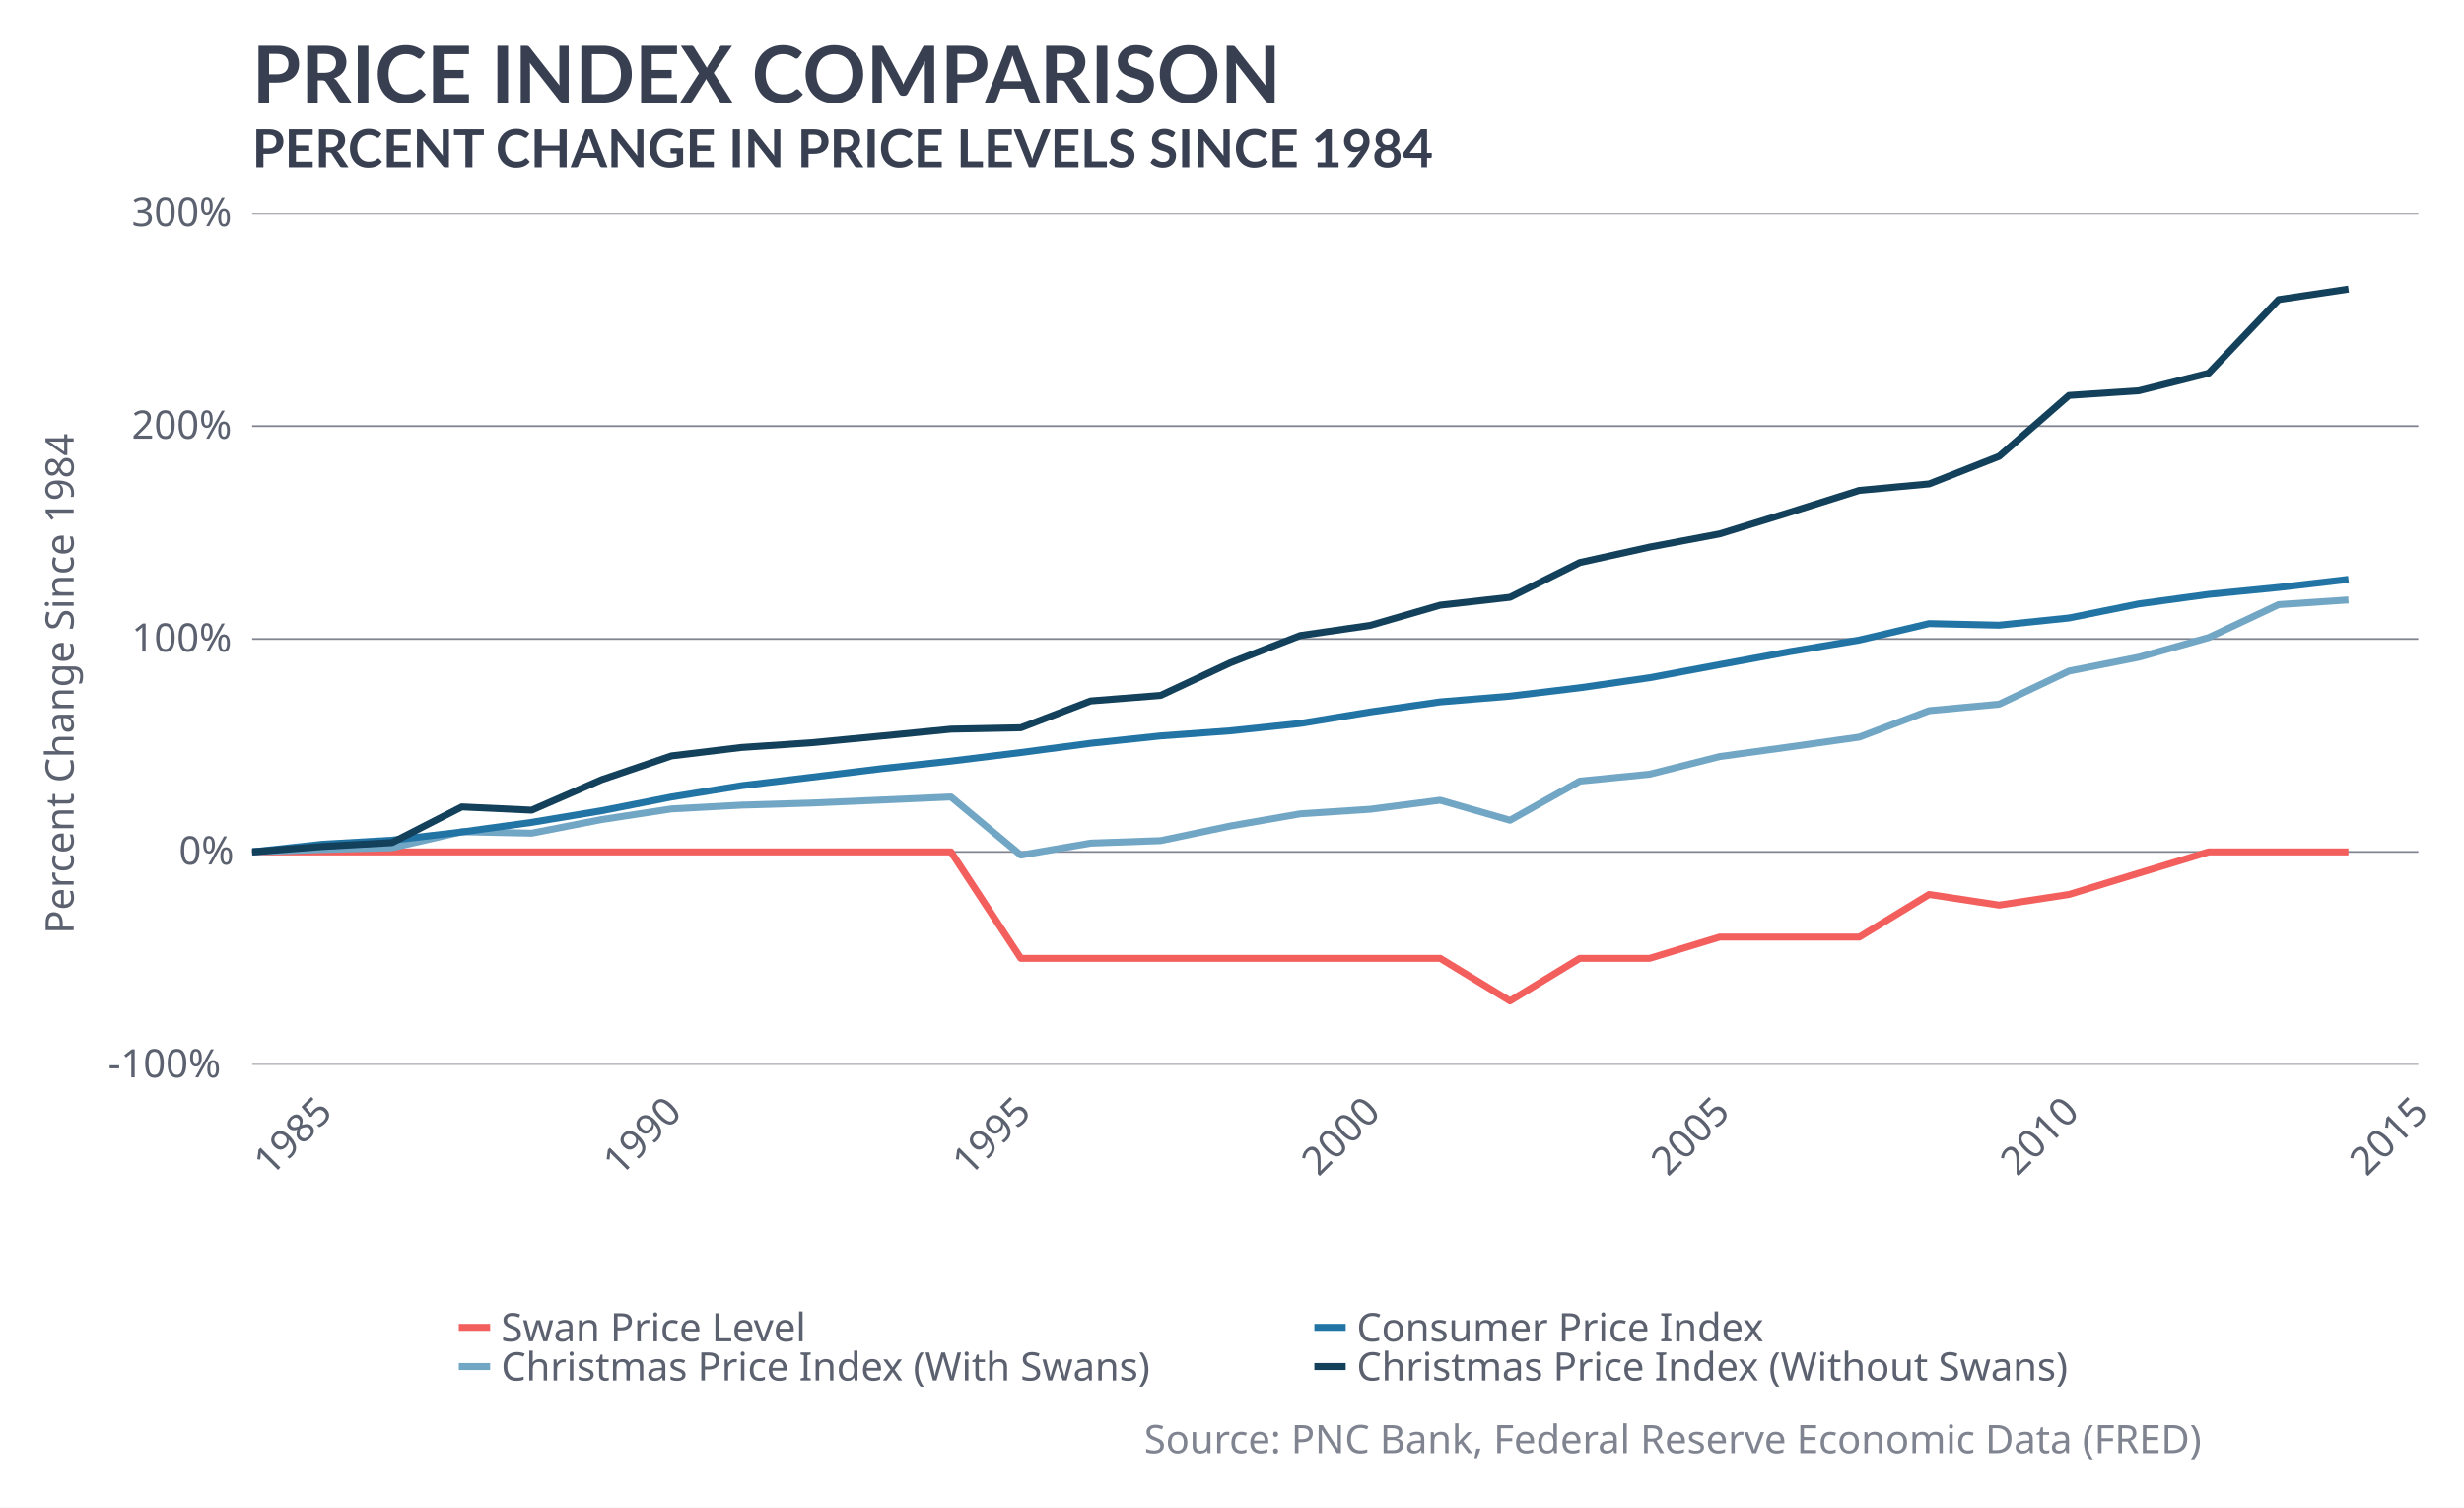
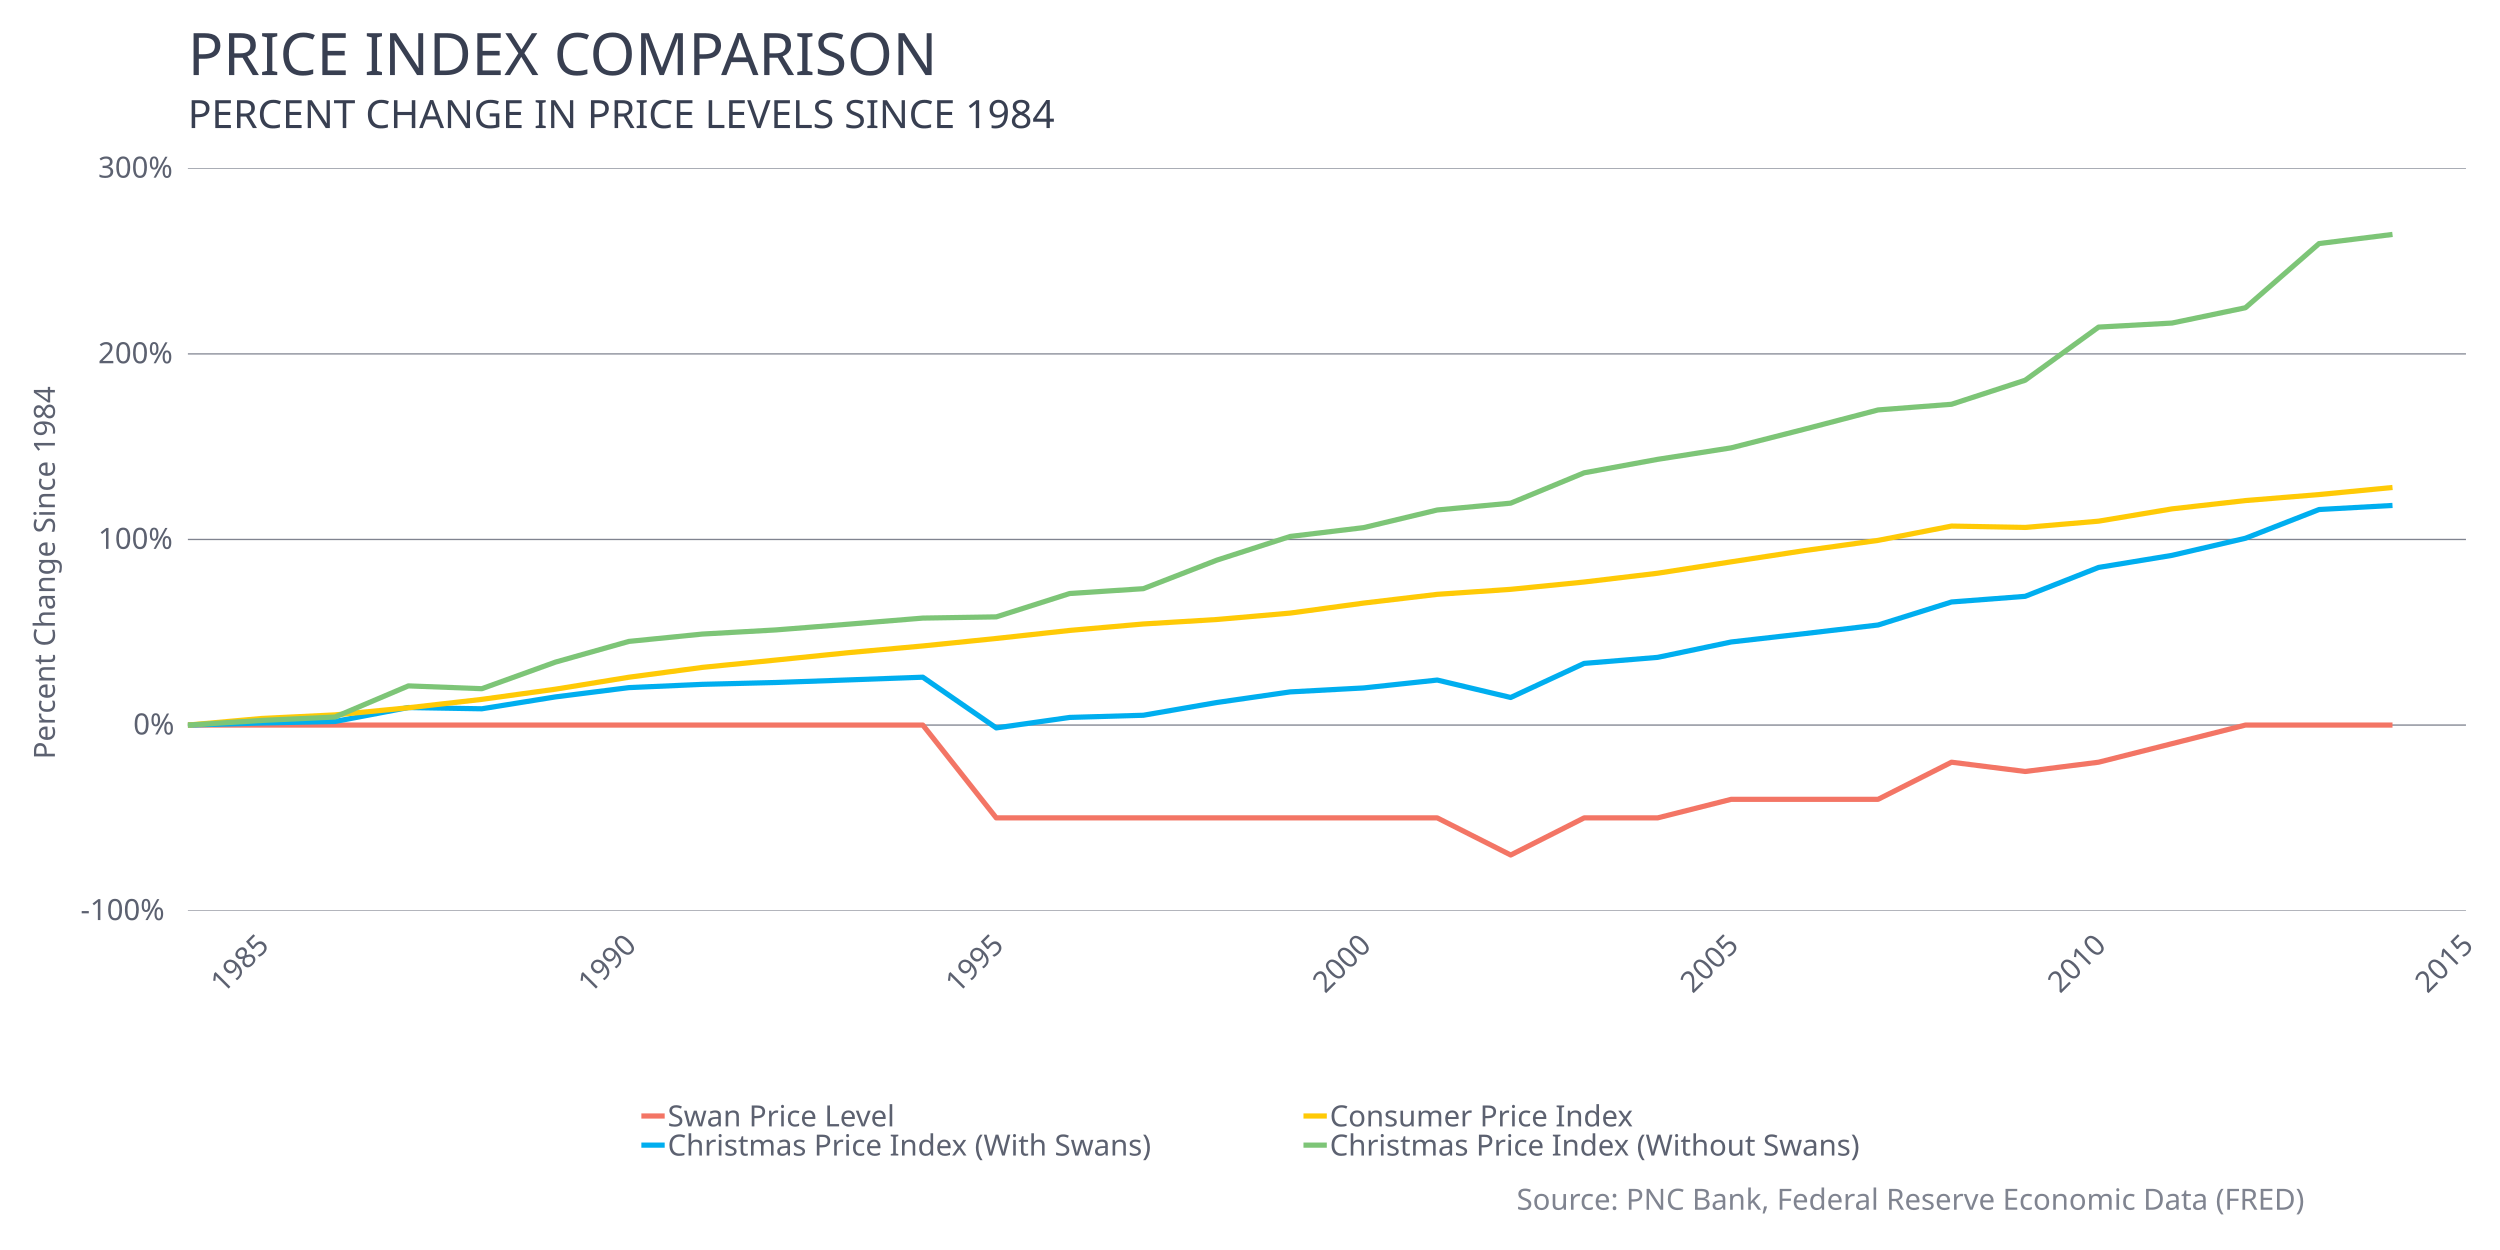
- <svg xmlns="http://www.w3.org/2000/svg" viewBox="0 0 752.00 460.00">
+ <svg xmlns="http://www.w3.org/2000/svg" viewBox="0 0 1024.00 512.00">
  <defs>
    <style type="text/css">
    line, polyline, path, rect, circle {
      fill: none;
      stroke: #000000;
      stroke-linecap: round;
      stroke-linejoin: round;
      stroke-miterlimit: 10.00;
    }
  </style>
  </defs>
  <rect width="100%" height="100%" style="stroke: none; fill: #FFFFFF;" />
-   <rect x="0.00" y="0.00" width="752.00" height="460.00" style="stroke-width: 0.00; stroke: #FFFFFF; fill: #FFFFFF;" />
+   <rect x="0.00" y="0.00" width="1024.00" height="512.00" style="stroke-width: 0.00; stroke: #FFFFFF; fill: #FFFFFF;" />
  <defs>
-     <clipPath id="cpNzYuOTU2M3w3MzguMDUyfDMyNC45NTl8NjUuMDY4Ng==">
-       <rect x="76.96" y="65.07" width="661.10" height="259.89" />
+     <clipPath id="cpNzYuOTU2M3wxMDEwLjA1fDM3My4wMTd8NjguOTI4">
+       <rect x="76.96" y="68.93" width="933.10" height="304.09" />
    </clipPath>
  </defs>
-   <rect x="76.96" y="65.07" width="661.10" height="259.89" style="stroke-width: 1.07; stroke: none;" clip-path="url(#cpNzYuOTU2M3w3MzguMDUyfDMyNC45NTl8NjUuMDY4Ng==)" />
-   <polyline points="76.96,324.96 738.05,324.96 " style="stroke-width: 0.53; stroke: #808490;" clip-path="url(#cpNzYuOTU2M3w3MzguMDUyfDMyNC45NTl8NjUuMDY4Ng==)" />
-   <polyline points="76.96,259.99 738.05,259.99 " style="stroke-width: 0.53; stroke: #808490;" clip-path="url(#cpNzYuOTU2M3w3MzguMDUyfDMyNC45NTl8NjUuMDY4Ng==)" />
-   <polyline points="76.96,195.01 738.05,195.01 " style="stroke-width: 0.53; stroke: #808490;" clip-path="url(#cpNzYuOTU2M3w3MzguMDUyfDMyNC45NTl8NjUuMDY4Ng==)" />
-   <polyline points="76.96,130.04 738.05,130.04 " style="stroke-width: 0.53; stroke: #808490;" clip-path="url(#cpNzYuOTU2M3w3MzguMDUyfDMyNC45NTl8NjUuMDY4Ng==)" />
-   <polyline points="76.96,65.07 738.05,65.07 " style="stroke-width: 0.53; stroke: #808490;" clip-path="url(#cpNzYuOTU2M3w3MzguMDUyfDMyNC45NTl8NjUuMDY4Ng==)" />
-   <polyline points="76.96,259.99 98.33,259.99 119.64,259.99 140.95,259.99 162.26,259.99 183.63,259.99 204.94,259.99 226.25,259.99 247.56,259.99 268.93,259.99 290.24,259.99 311.55,292.47 332.86,292.47 354.23,292.47 375.54,292.47 396.85,292.47 418.16,292.47 439.53,292.47 460.84,305.47 482.15,292.47 503.46,292.47 524.83,285.98 546.14,285.98 567.45,285.98 588.76,272.98 610.13,276.23 631.44,272.98 652.75,266.48 674.06,259.99 695.43,259.99 716.74,259.99 " style="stroke-width: 2.13; stroke: #F25F5C; stroke-linecap: butt;" clip-path="url(#cpNzYuOTU2M3w3MzguMDUyfDMyNC45NTl8NjUuMDY4Ng==)" />
-   <polyline points="76.96,259.99 98.33,259.26 119.64,258.72 140.95,253.84 162.26,254.28 183.63,250.12 204.94,246.87 226.25,245.72 247.56,245.08 268.93,244.16 290.24,243.22 311.55,260.97 332.86,257.31 354.23,256.55 375.54,252.08 396.85,248.37 418.16,246.98 439.53,244.22 460.84,250.33 482.15,238.39 503.46,236.28 524.83,230.89 546.14,227.96 567.45,224.95 588.76,216.89 610.13,214.91 631.44,204.79 652.75,200.57 674.06,194.58 695.43,184.52 716.74,183.09 " style="stroke-width: 2.13; stroke: #72A6C5; stroke-linecap: butt;" clip-path="url(#cpNzYuOTU2M3w3MzguMDUyfDMyNC45NTl8NjUuMDY4Ng==)" />
-   <polyline points="76.96,259.99 98.33,257.67 119.64,256.42 140.95,253.92 162.26,250.98 183.63,247.42 204.94,243.23 226.25,239.79 247.56,237.22 268.93,234.60 290.24,232.28 311.55,229.66 332.86,226.84 354.23,224.59 375.54,223.03 396.85,220.78 418.16,217.28 439.53,214.21 460.84,212.46 482.15,209.90 503.46,206.83 524.83,202.83 546.14,198.89 567.45,195.33 588.76,190.32 610.13,190.80 631.44,188.60 652.75,184.30 674.06,181.39 695.43,179.28 716.74,176.81 " style="stroke-width: 2.13; stroke: #2274A5; stroke-linecap: butt;" clip-path="url(#cpNzYuOTU2M3w3MzguMDUyfDMyNC45NTl8NjUuMDY4Ng==)" />
-   <polyline points="76.96,259.99 98.33,258.35 119.64,257.16 140.95,246.26 162.26,247.25 183.63,237.94 204.94,230.69 226.25,228.12 247.56,226.68 268.93,224.63 290.24,222.53 311.55,222.10 332.86,213.92 354.23,212.23 375.54,202.25 396.85,193.95 418.16,190.86 439.53,184.69 460.84,182.29 482.15,171.67 503.46,166.96 524.83,162.93 546.14,156.38 567.45,149.66 588.76,147.68 610.13,139.26 631.44,120.67 652.75,119.25 674.06,113.89 695.43,91.42 716.74,88.22 " style="stroke-width: 2.13; stroke: #13405A; stroke-linecap: butt;" clip-path="url(#cpNzYuOTU2M3w3MzguMDUyfDMyNC45NTl8NjUuMDY4Ng==)" />
+   <rect x="76.96" y="68.93" width="933.10" height="304.09" style="stroke-width: 1.07; stroke: none;" clip-path="url(#cpNzYuOTU2M3wxMDEwLjA1fDM3My4wMTd8NjguOTI4)" />
+   <polyline points="76.96,373.02 1010.05,373.02 " style="stroke-width: 0.53; stroke: #808490;" clip-path="url(#cpNzYuOTU2M3wxMDEwLjA1fDM3My4wMTd8NjguOTI4)" />
+   <polyline points="76.96,296.99 1010.05,296.99 " style="stroke-width: 0.53; stroke: #808490;" clip-path="url(#cpNzYuOTU2M3wxMDEwLjA1fDM3My4wMTd8NjguOTI4)" />
+   <polyline points="76.96,220.97 1010.05,220.97 " style="stroke-width: 0.53; stroke: #808490;" clip-path="url(#cpNzYuOTU2M3wxMDEwLjA1fDM3My4wMTd8NjguOTI4)" />
+   <polyline points="76.96,144.95 1010.05,144.95 " style="stroke-width: 0.53; stroke: #808490;" clip-path="url(#cpNzYuOTU2M3wxMDEwLjA1fDM3My4wMTd8NjguOTI4)" />
+   <polyline points="76.96,68.93 1010.05,68.93 " style="stroke-width: 0.53; stroke: #808490;" clip-path="url(#cpNzYuOTU2M3wxMDEwLjA1fDM3My4wMTd8NjguOTI4)" />
+   <polyline points="76.96,296.99 107.12,296.99 137.20,296.99 167.27,296.99 197.35,296.99 227.51,296.99 257.59,296.99 287.67,296.99 317.75,296.99 347.91,296.99 377.99,296.99 408.07,335.01 438.15,335.01 468.31,335.01 498.39,335.01 528.46,335.01 558.54,335.01 588.70,335.01 618.78,350.21 648.86,335.01 678.94,335.01 709.10,327.40 739.18,327.40 769.26,327.40 799.34,312.20 829.50,316.00 859.58,312.20 889.66,304.60 919.73,296.99 949.90,296.99 979.97,296.99 " style="stroke-width: 2.13; stroke: #F37565; stroke-linecap: butt;" clip-path="url(#cpNzYuOTU2M3wxMDEwLjA1fDM3My4wMTd8NjguOTI4)" />
+   <polyline points="76.96,296.99 107.12,296.14 137.20,295.52 167.27,289.81 197.35,290.32 227.51,285.45 257.59,281.65 287.67,280.31 317.75,279.55 347.91,278.48 377.99,277.38 408.07,298.15 438.15,293.86 468.31,292.97 498.39,287.75 528.46,283.40 558.54,281.78 588.70,278.55 618.78,285.69 648.86,271.73 678.94,269.26 709.10,262.95 739.18,259.52 769.26,256.00 799.34,246.57 829.50,244.26 859.58,232.42 889.66,227.47 919.73,220.47 949.90,208.70 979.97,207.03 " style="stroke-width: 2.13; stroke: #00AEEF; stroke-linecap: butt;" clip-path="url(#cpNzYuOTU2M3wxMDEwLjA1fDM3My4wMTd8NjguOTI4)" />
+   <polyline points="76.96,296.99 107.12,294.29 137.20,292.82 167.27,289.90 197.35,286.46 227.51,282.29 257.59,277.39 287.67,273.36 317.75,270.36 347.91,267.29 377.99,264.58 408.07,261.51 438.15,258.22 468.31,255.58 498.39,253.75 528.46,251.12 558.54,247.02 588.70,243.44 618.78,241.39 648.86,238.39 678.94,234.80 709.10,230.12 739.18,225.51 769.26,221.34 799.34,215.48 829.50,216.04 859.58,213.47 889.66,208.43 919.73,205.03 949.90,202.57 979.97,199.67 " style="stroke-width: 2.13; stroke: #FFCA06; stroke-linecap: butt;" clip-path="url(#cpNzYuOTU2M3wxMDEwLjA1fDM3My4wMTd8NjguOTI4)" />
+   <polyline points="76.96,296.99 107.12,295.09 137.20,293.69 167.27,280.94 197.35,282.09 227.51,271.20 257.59,262.72 287.67,259.71 317.75,258.02 347.91,255.63 377.99,253.17 408.07,252.67 438.15,243.10 468.31,241.12 498.39,229.44 528.46,219.73 558.54,216.11 588.70,208.89 618.78,206.09 648.86,193.66 678.94,188.15 709.10,183.43 739.18,175.77 769.26,167.91 799.34,165.59 829.50,155.74 859.58,133.98 889.66,132.32 919.73,126.05 949.90,99.76 979.97,96.02 " style="stroke-width: 2.13; stroke: #7DC577; stroke-linecap: butt;" clip-path="url(#cpNzYuOTU2M3wxMDEwLjA1fDM3My4wMTd8NjguOTI4)" />
  <defs>
-     <clipPath id="cpMHw3NTJ8NDYwfDA=">
-       <rect x="0.00" y="0.00" width="752.00" height="460.00" />
+     <clipPath id="cpMHwxMDI0fDUxMnww">
+       <rect x="0.00" y="0.00" width="1024.00" height="512.00" />
    </clipPath>
  </defs>
-   <g clip-path="url(#cpMHw3NTJ8NDYwfDA=)">
-     <text x="32.98" y="328.80" style="font-size: 12.00px; fill: #5C6170; font-family: Roboto Mono Medium;" textLength="36.01px" lengthAdjust="spacingAndGlyphs">-100%</text>
+   <g clip-path="url(#cpMHwxMDI0fDUxMnww)">
+     <text x="32.98" y="376.86" style="font-size: 12.00px; fill: #5C6170; font-family: Roboto Mono;" textLength="36.01px" lengthAdjust="spacingAndGlyphs">-100%</text>
  </g>
-   <g clip-path="url(#cpMHw3NTJ8NDYwfDA=)">
-     <text x="54.58" y="263.83" style="font-size: 12.00px; fill: #5C6170; font-family: Roboto Mono Medium;" textLength="14.40px" lengthAdjust="spacingAndGlyphs">0%</text>
+   <g clip-path="url(#cpMHwxMDI0fDUxMnww)">
+     <text x="54.58" y="300.83" style="font-size: 12.00px; fill: #5C6170; font-family: Roboto Mono;" textLength="14.40px" lengthAdjust="spacingAndGlyphs">0%</text>
  </g>
-   <g clip-path="url(#cpMHw3NTJ8NDYwfDA=)">
-     <text x="40.18" y="198.85" style="font-size: 12.00px; fill: #5C6170; font-family: Roboto Mono Medium;" textLength="28.80px" lengthAdjust="spacingAndGlyphs">100%</text>
+   <g clip-path="url(#cpMHwxMDI0fDUxMnww)">
+     <text x="40.18" y="224.81" style="font-size: 12.00px; fill: #5C6170; font-family: Roboto Mono;" textLength="28.80px" lengthAdjust="spacingAndGlyphs">100%</text>
  </g>
-   <g clip-path="url(#cpMHw3NTJ8NDYwfDA=)">
-     <text x="40.18" y="133.88" style="font-size: 12.00px; fill: #5C6170; font-family: Roboto Mono Medium;" textLength="28.80px" lengthAdjust="spacingAndGlyphs">200%</text>
+   <g clip-path="url(#cpMHwxMDI0fDUxMnww)">
+     <text x="40.18" y="148.79" style="font-size: 12.00px; fill: #5C6170; font-family: Roboto Mono;" textLength="28.80px" lengthAdjust="spacingAndGlyphs">200%</text>
  </g>
-   <g clip-path="url(#cpMHw3NTJ8NDYwfDA=)">
-     <text x="40.18" y="68.91" style="font-size: 12.00px; fill: #5C6170; font-family: Roboto Mono Medium;" textLength="28.80px" lengthAdjust="spacingAndGlyphs">300%</text>
+   <g clip-path="url(#cpMHwxMDI0fDUxMnww)">
+     <text x="40.18" y="72.77" style="font-size: 12.00px; fill: #5C6170; font-family: Roboto Mono;" textLength="28.80px" lengthAdjust="spacingAndGlyphs">300%</text>
  </g>
-   <polyline points="76.96,324.96 76.96,324.96 " style="stroke-width: 0.53; stroke: #5C6170; stroke-linecap: butt;" clip-path="url(#cpMHw3NTJ8NDYwfDA=)" />
-   <polyline points="76.96,259.99 76.96,259.99 " style="stroke-width: 0.53; stroke: #5C6170; stroke-linecap: butt;" clip-path="url(#cpMHw3NTJ8NDYwfDA=)" />
-   <polyline points="76.96,195.01 76.96,195.01 " style="stroke-width: 0.53; stroke: #5C6170; stroke-linecap: butt;" clip-path="url(#cpMHw3NTJ8NDYwfDA=)" />
-   <polyline points="76.96,130.04 76.96,130.04 " style="stroke-width: 0.53; stroke: #5C6170; stroke-linecap: butt;" clip-path="url(#cpMHw3NTJ8NDYwfDA=)" />
-   <polyline points="76.96,65.07 76.96,65.07 " style="stroke-width: 0.53; stroke: #5C6170; stroke-linecap: butt;" clip-path="url(#cpMHw3NTJ8NDYwfDA=)" />
-   <polyline points="98.33,324.96 98.33,324.96 " style="stroke-width: 0.53; stroke: #5C6170; stroke-linecap: butt;" clip-path="url(#cpMHw3NTJ8NDYwfDA=)" />
-   <polyline points="204.94,324.96 204.94,324.96 " style="stroke-width: 0.53; stroke: #5C6170; stroke-linecap: butt;" clip-path="url(#cpMHw3NTJ8NDYwfDA=)" />
-   <polyline points="311.55,324.96 311.55,324.96 " style="stroke-width: 0.53; stroke: #5C6170; stroke-linecap: butt;" clip-path="url(#cpMHw3NTJ8NDYwfDA=)" />
-   <polyline points="418.16,324.96 418.16,324.96 " style="stroke-width: 0.53; stroke: #5C6170; stroke-linecap: butt;" clip-path="url(#cpMHw3NTJ8NDYwfDA=)" />
-   <polyline points="524.83,324.96 524.83,324.96 " style="stroke-width: 0.53; stroke: #5C6170; stroke-linecap: butt;" clip-path="url(#cpMHw3NTJ8NDYwfDA=)" />
-   <polyline points="631.44,324.96 631.44,324.96 " style="stroke-width: 0.53; stroke: #5C6170; stroke-linecap: butt;" clip-path="url(#cpMHw3NTJ8NDYwfDA=)" />
-   <polyline points="738.05,324.96 738.05,324.96 " style="stroke-width: 0.53; stroke: #5C6170; stroke-linecap: butt;" clip-path="url(#cpMHw3NTJ8NDYwfDA=)" />
-   <g clip-path="url(#cpMHw3NTJ8NDYwfDA=)">
-     <text transform="translate(82.56,359.33) rotate(-45)" style="font-size: 12.00px; fill: #5C6170; font-family: Roboto Mono Medium;" textLength="28.80px" lengthAdjust="spacingAndGlyphs">1985</text>
+   <polyline points="76.96,373.02 76.96,373.02 " style="stroke-width: 0.53; stroke: #5C6170; stroke-linecap: butt;" clip-path="url(#cpMHwxMDI0fDUxMnww)" />
+   <polyline points="76.96,296.99 76.96,296.99 " style="stroke-width: 0.53; stroke: #5C6170; stroke-linecap: butt;" clip-path="url(#cpMHwxMDI0fDUxMnww)" />
+   <polyline points="76.96,220.97 76.96,220.97 " style="stroke-width: 0.53; stroke: #5C6170; stroke-linecap: butt;" clip-path="url(#cpMHwxMDI0fDUxMnww)" />
+   <polyline points="76.96,144.95 76.96,144.95 " style="stroke-width: 0.53; stroke: #5C6170; stroke-linecap: butt;" clip-path="url(#cpMHwxMDI0fDUxMnww)" />
+   <polyline points="76.96,68.93 76.96,68.93 " style="stroke-width: 0.53; stroke: #5C6170; stroke-linecap: butt;" clip-path="url(#cpMHwxMDI0fDUxMnww)" />
+   <polyline points="107.12,373.02 107.12,373.02 " style="stroke-width: 0.53; stroke: #5C6170; stroke-linecap: butt;" clip-path="url(#cpMHwxMDI0fDUxMnww)" />
+   <polyline points="257.59,373.02 257.59,373.02 " style="stroke-width: 0.53; stroke: #5C6170; stroke-linecap: butt;" clip-path="url(#cpMHwxMDI0fDUxMnww)" />
+   <polyline points="408.07,373.02 408.07,373.02 " style="stroke-width: 0.53; stroke: #5C6170; stroke-linecap: butt;" clip-path="url(#cpMHwxMDI0fDUxMnww)" />
+   <polyline points="558.54,373.02 558.54,373.02 " style="stroke-width: 0.53; stroke: #5C6170; stroke-linecap: butt;" clip-path="url(#cpMHwxMDI0fDUxMnww)" />
+   <polyline points="709.10,373.02 709.10,373.02 " style="stroke-width: 0.53; stroke: #5C6170; stroke-linecap: butt;" clip-path="url(#cpMHwxMDI0fDUxMnww)" />
+   <polyline points="859.58,373.02 859.58,373.02 " style="stroke-width: 0.53; stroke: #5C6170; stroke-linecap: butt;" clip-path="url(#cpMHwxMDI0fDUxMnww)" />
+   <polyline points="1010.05,373.02 1010.05,373.02 " style="stroke-width: 0.53; stroke: #5C6170; stroke-linecap: butt;" clip-path="url(#cpMHwxMDI0fDUxMnww)" />
+   <g clip-path="url(#cpMHwxMDI0fDUxMnww)">
+     <text transform="translate(91.35,407.21) rotate(-45)" style="font-size: 12.00px; fill: #5C6170; font-family: Roboto Mono;" textLength="28.80px" lengthAdjust="spacingAndGlyphs">1985</text>
  </g>
-   <g clip-path="url(#cpMHw3NTJ8NDYwfDA=)">
-     <text transform="translate(189.17,359.33) rotate(-45)" style="font-size: 12.00px; fill: #5C6170; font-family: Roboto Mono Medium;" textLength="28.80px" lengthAdjust="spacingAndGlyphs">1990</text>
+   <g clip-path="url(#cpMHwxMDI0fDUxMnww)">
+     <text transform="translate(241.82,407.21) rotate(-45)" style="font-size: 12.00px; fill: #5C6170; font-family: Roboto Mono;" textLength="28.80px" lengthAdjust="spacingAndGlyphs">1990</text>
  </g>
-   <g clip-path="url(#cpMHw3NTJ8NDYwfDA=)">
-     <text transform="translate(295.78,359.33) rotate(-45)" style="font-size: 12.00px; fill: #5C6170; font-family: Roboto Mono Medium;" textLength="28.80px" lengthAdjust="spacingAndGlyphs">1995</text>
+   <g clip-path="url(#cpMHwxMDI0fDUxMnww)">
+     <text transform="translate(392.30,407.21) rotate(-45)" style="font-size: 12.00px; fill: #5C6170; font-family: Roboto Mono;" textLength="28.80px" lengthAdjust="spacingAndGlyphs">1995</text>
  </g>
-   <g clip-path="url(#cpMHw3NTJ8NDYwfDA=)">
-     <text transform="translate(402.39,359.33) rotate(-45)" style="font-size: 12.00px; fill: #5C6170; font-family: Roboto Mono Medium;" textLength="28.80px" lengthAdjust="spacingAndGlyphs">2000</text>
+   <g clip-path="url(#cpMHwxMDI0fDUxMnww)">
+     <text transform="translate(542.77,407.21) rotate(-45)" style="font-size: 12.00px; fill: #5C6170; font-family: Roboto Mono;" textLength="28.80px" lengthAdjust="spacingAndGlyphs">2000</text>
  </g>
-   <g clip-path="url(#cpMHw3NTJ8NDYwfDA=)">
-     <text transform="translate(509.06,359.33) rotate(-45)" style="font-size: 12.00px; fill: #5C6170; font-family: Roboto Mono Medium;" textLength="28.80px" lengthAdjust="spacingAndGlyphs">2005</text>
+   <g clip-path="url(#cpMHwxMDI0fDUxMnww)">
+     <text transform="translate(693.33,407.21) rotate(-45)" style="font-size: 12.00px; fill: #5C6170; font-family: Roboto Mono;" textLength="28.80px" lengthAdjust="spacingAndGlyphs">2005</text>
  </g>
-   <g clip-path="url(#cpMHw3NTJ8NDYwfDA=)">
-     <text transform="translate(615.67,359.33) rotate(-45)" style="font-size: 12.00px; fill: #5C6170; font-family: Roboto Mono Medium;" textLength="28.80px" lengthAdjust="spacingAndGlyphs">2010</text>
+   <g clip-path="url(#cpMHwxMDI0fDUxMnww)">
+     <text transform="translate(843.81,407.21) rotate(-45)" style="font-size: 12.00px; fill: #5C6170; font-family: Roboto Mono;" textLength="28.80px" lengthAdjust="spacingAndGlyphs">2010</text>
  </g>
-   <g clip-path="url(#cpMHw3NTJ8NDYwfDA=)">
-     <text transform="translate(722.28,359.33) rotate(-45)" style="font-size: 12.00px; fill: #5C6170; font-family: Roboto Mono Medium;" textLength="28.80px" lengthAdjust="spacingAndGlyphs">2015</text>
+   <g clip-path="url(#cpMHwxMDI0fDUxMnww)">
+     <text transform="translate(994.28,407.21) rotate(-45)" style="font-size: 12.00px; fill: #5C6170; font-family: Roboto Mono;" textLength="28.80px" lengthAdjust="spacingAndGlyphs">2015</text>
  </g>
-   <g clip-path="url(#cpMHw3NTJ8NDYwfDA=)">
-     <text transform="translate(22.48,285.03) rotate(-90)" style="font-size: 12.00px; fill: #5C6170; font-family: Roboto Mono Medium;" textLength="180.03px" lengthAdjust="spacingAndGlyphs">Percent Change Since 1984</text>
+   <g clip-path="url(#cpMHwxMDI0fDUxMnww)">
+     <text transform="translate(22.48,310.99) rotate(-90)" style="font-size: 12.00px; fill: #5C6170; font-family: Roboto Mono;" textLength="180.03px" lengthAdjust="spacingAndGlyphs">Percent Change Since 1984</text>
  </g>
-   <line x1="140.02" y1="405.10" x2="149.59" y2="405.10" style="stroke-width: 2.13; stroke: #F25F5C; stroke-linecap: butt;" clip-path="url(#cpMHw3NTJ8NDYwfDA=)" />
-   <line x1="140.02" y1="417.06" x2="149.59" y2="417.06" style="stroke-width: 2.13; stroke: #72A6C5; stroke-linecap: butt;" clip-path="url(#cpMHw3NTJ8NDYwfDA=)" />
-   <line x1="401.14" y1="405.10" x2="410.70" y2="405.10" style="stroke-width: 2.13; stroke: #2274A5; stroke-linecap: butt;" clip-path="url(#cpMHw3NTJ8NDYwfDA=)" />
-   <line x1="401.14" y1="417.06" x2="410.70" y2="417.06" style="stroke-width: 2.13; stroke: #13405A; stroke-linecap: butt;" clip-path="url(#cpMHw3NTJ8NDYwfDA=)" />
-   <g clip-path="url(#cpMHw3NTJ8NDYwfDA=)">
-     <text x="152.94" y="409.37" style="font-size: 12.00px; fill: #5C6170; font-family: Roboto Mono Medium;" textLength="115.22px" lengthAdjust="spacingAndGlyphs">Swan Price Level</text>
+   <line x1="262.70" y1="457.10" x2="272.26" y2="457.10" style="stroke-width: 2.13; stroke: #F37565; stroke-linecap: butt;" clip-path="url(#cpMHwxMDI0fDUxMnww)" />
+   <line x1="262.70" y1="469.06" x2="272.26" y2="469.06" style="stroke-width: 2.13; stroke: #00AEEF; stroke-linecap: butt;" clip-path="url(#cpMHwxMDI0fDUxMnww)" />
+   <line x1="533.90" y1="457.10" x2="543.46" y2="457.10" style="stroke-width: 2.13; stroke: #FFCA06; stroke-linecap: butt;" clip-path="url(#cpMHwxMDI0fDUxMnww)" />
+   <line x1="533.90" y1="469.06" x2="543.46" y2="469.06" style="stroke-width: 2.13; stroke: #7DC577; stroke-linecap: butt;" clip-path="url(#cpMHwxMDI0fDUxMnww)" />
+   <g clip-path="url(#cpMHwxMDI0fDUxMnww)">
+     <text x="273.46" y="461.37" style="font-size: 12.00px; fill: #5C6170; font-family: Roboto Mono;" textLength="129.62px" lengthAdjust="spacingAndGlyphs"> Swan Price Level </text>
  </g>
-   <g clip-path="url(#cpMHw3NTJ8NDYwfDA=)">
-     <text x="152.94" y="421.32" style="font-size: 12.00px; fill: #5C6170; font-family: Roboto Mono Medium;" textLength="244.84px" lengthAdjust="spacingAndGlyphs">Christmas Price Index (With Swans)</text>
+   <g clip-path="url(#cpMHwxMDI0fDUxMnww)">
+     <text x="273.46" y="473.32" style="font-size: 12.00px; fill: #5C6170; font-family: Roboto Mono;" textLength="259.24px" lengthAdjust="spacingAndGlyphs"> Christmas Price Index (With Swans) </text>
  </g>
-   <g clip-path="url(#cpMHw3NTJ8NDYwfDA=)">
-     <text x="414.06" y="409.37" style="font-size: 12.00px; fill: #5C6170; font-family: Roboto Mono Medium;" textLength="144.02px" lengthAdjust="spacingAndGlyphs">Consumer Price Index</text>
+   <g clip-path="url(#cpMHwxMDI0fDUxMnww)">
+     <text x="544.66" y="461.37" style="font-size: 12.00px; fill: #5C6170; font-family: Roboto Mono;" textLength="158.43px" lengthAdjust="spacingAndGlyphs"> Consumer Price Index </text>
  </g>
-   <g clip-path="url(#cpMHw3NTJ8NDYwfDA=)">
-     <text x="414.06" y="421.32" style="font-size: 12.00px; fill: #5C6170; font-family: Roboto Mono Medium;" textLength="266.44px" lengthAdjust="spacingAndGlyphs">Christmas Price Index (Without Swans)</text>
+   <g clip-path="url(#cpMHwxMDI0fDUxMnww)">
+     <text x="544.66" y="473.32" style="font-size: 12.00px; fill: #5C6170; font-family: Roboto Mono;" textLength="280.85px" lengthAdjust="spacingAndGlyphs"> Christmas Price Index (Without Swans) </text>
  </g>
-   <g clip-path="url(#cpMHw3NTJ8NDYwfDA=)">
-     <text x="76.96" y="50.98" style="font-size: 16.00px; font-weight: bold; fill: #383F51; font-family: Lato;" textLength="356.71px" lengthAdjust="spacingAndGlyphs">PERCENT CHANGE IN PRICE LEVELS SINCE 1984</text>
+   <g clip-path="url(#cpMHwxMDI0fDUxMnww)">
+     <text x="76.96" y="52.45" style="font-size: 16.00px; fill: #383F51; font-family: Montserrat;" textLength="393.87px" lengthAdjust="spacingAndGlyphs">PERCENT CHANGE IN PRICE LEVELS SINCE 1984</text>
  </g>
-   <g clip-path="url(#cpMHw3NTJ8NDYwfDA=)">
-     <text x="76.96" y="31.31" style="font-size: 24.00px; font-weight: bold; fill: #383F51; font-family: Lato;" textLength="314.11px" lengthAdjust="spacingAndGlyphs">PRICE INDEX COMPARISON</text>
+   <g clip-path="url(#cpMHwxMDI0fDUxMnww)">
+     <text x="76.96" y="30.74" style="font-size: 24.00px; fill: #383F51; font-family: Montserrat;" textLength="342.31px" lengthAdjust="spacingAndGlyphs">PRICE INDEX COMPARISON</text>
  </g>
-   <g clip-path="url(#cpMHw3NTJ8NDYwfDA=)">
-     <text x="349.19" y="443.52" style="font-size: 12.00px; fill: #808490; font-family: Roboto Mono Medium;" textLength="388.86px" lengthAdjust="spacingAndGlyphs">Source: PNC Bank, Federal Reserve Economic Data (FRED)</text>
+   <g clip-path="url(#cpMHwxMDI0fDUxMnww)">
+     <text x="621.19" y="495.52" style="font-size: 12.00px; fill: #808490; font-family: Roboto Mono;" textLength="388.86px" lengthAdjust="spacingAndGlyphs">Source: PNC Bank, Federal Reserve Economic Data (FRED)</text>
  </g>
</svg>
